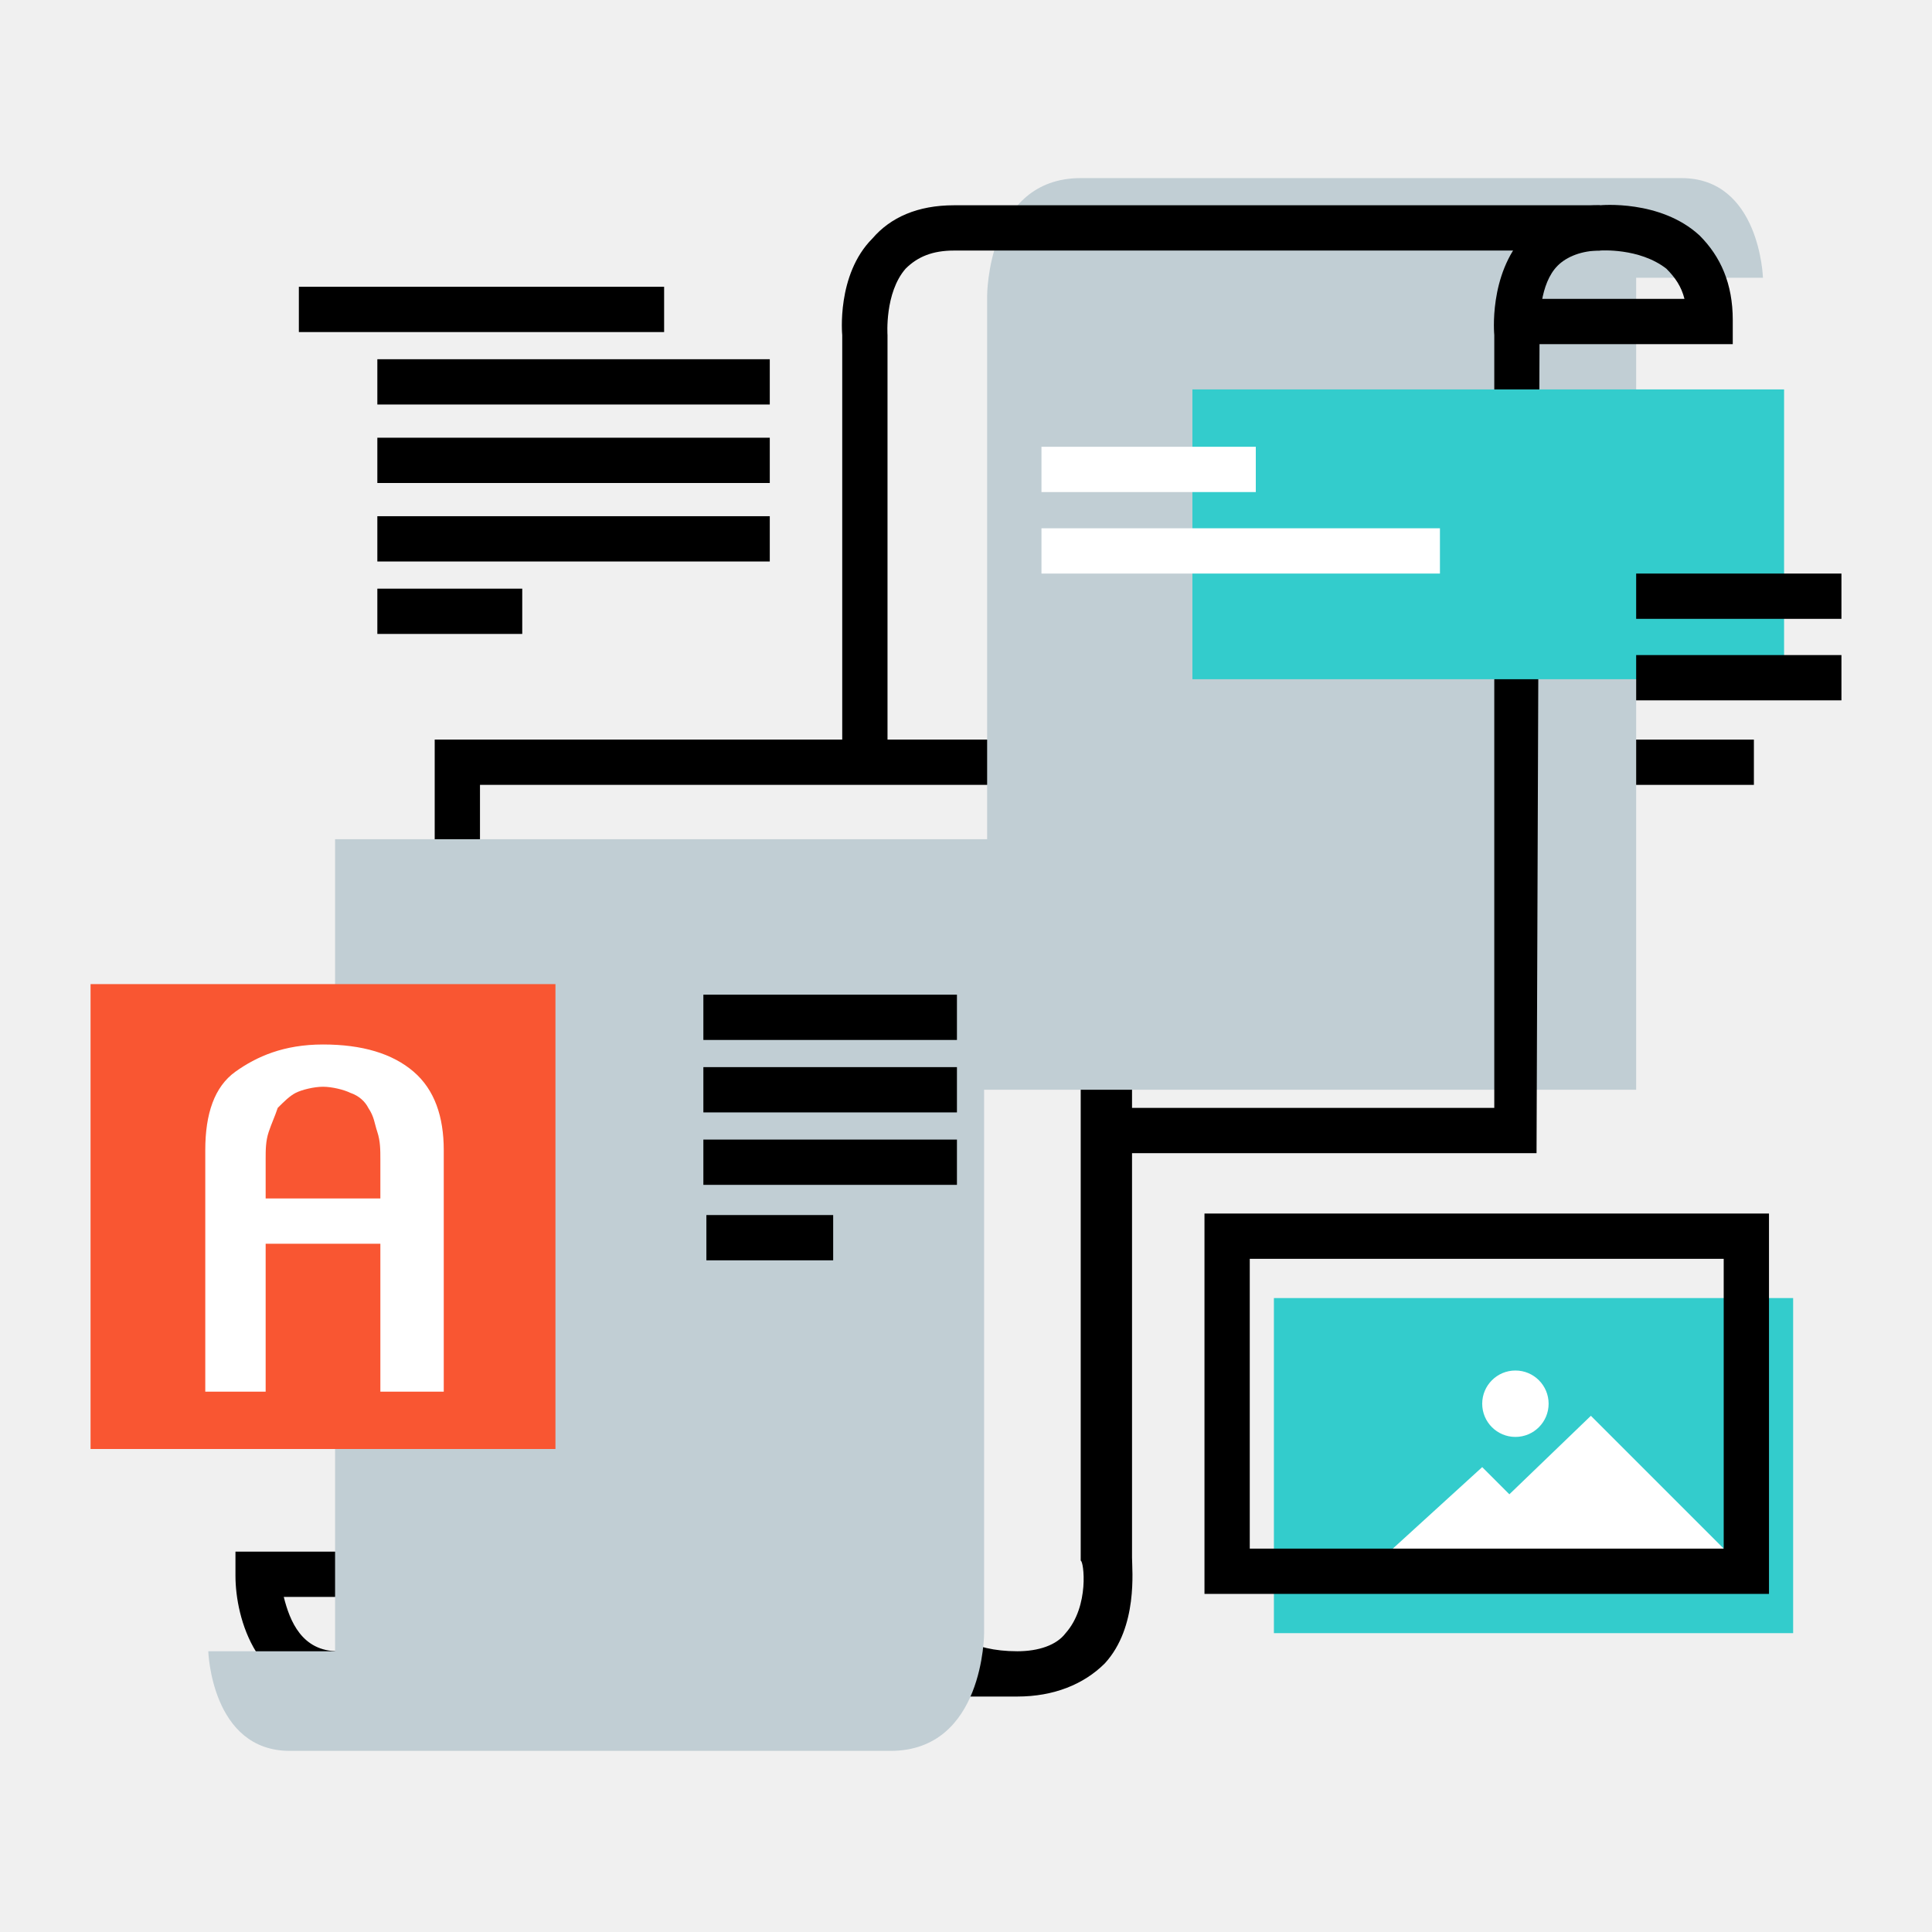
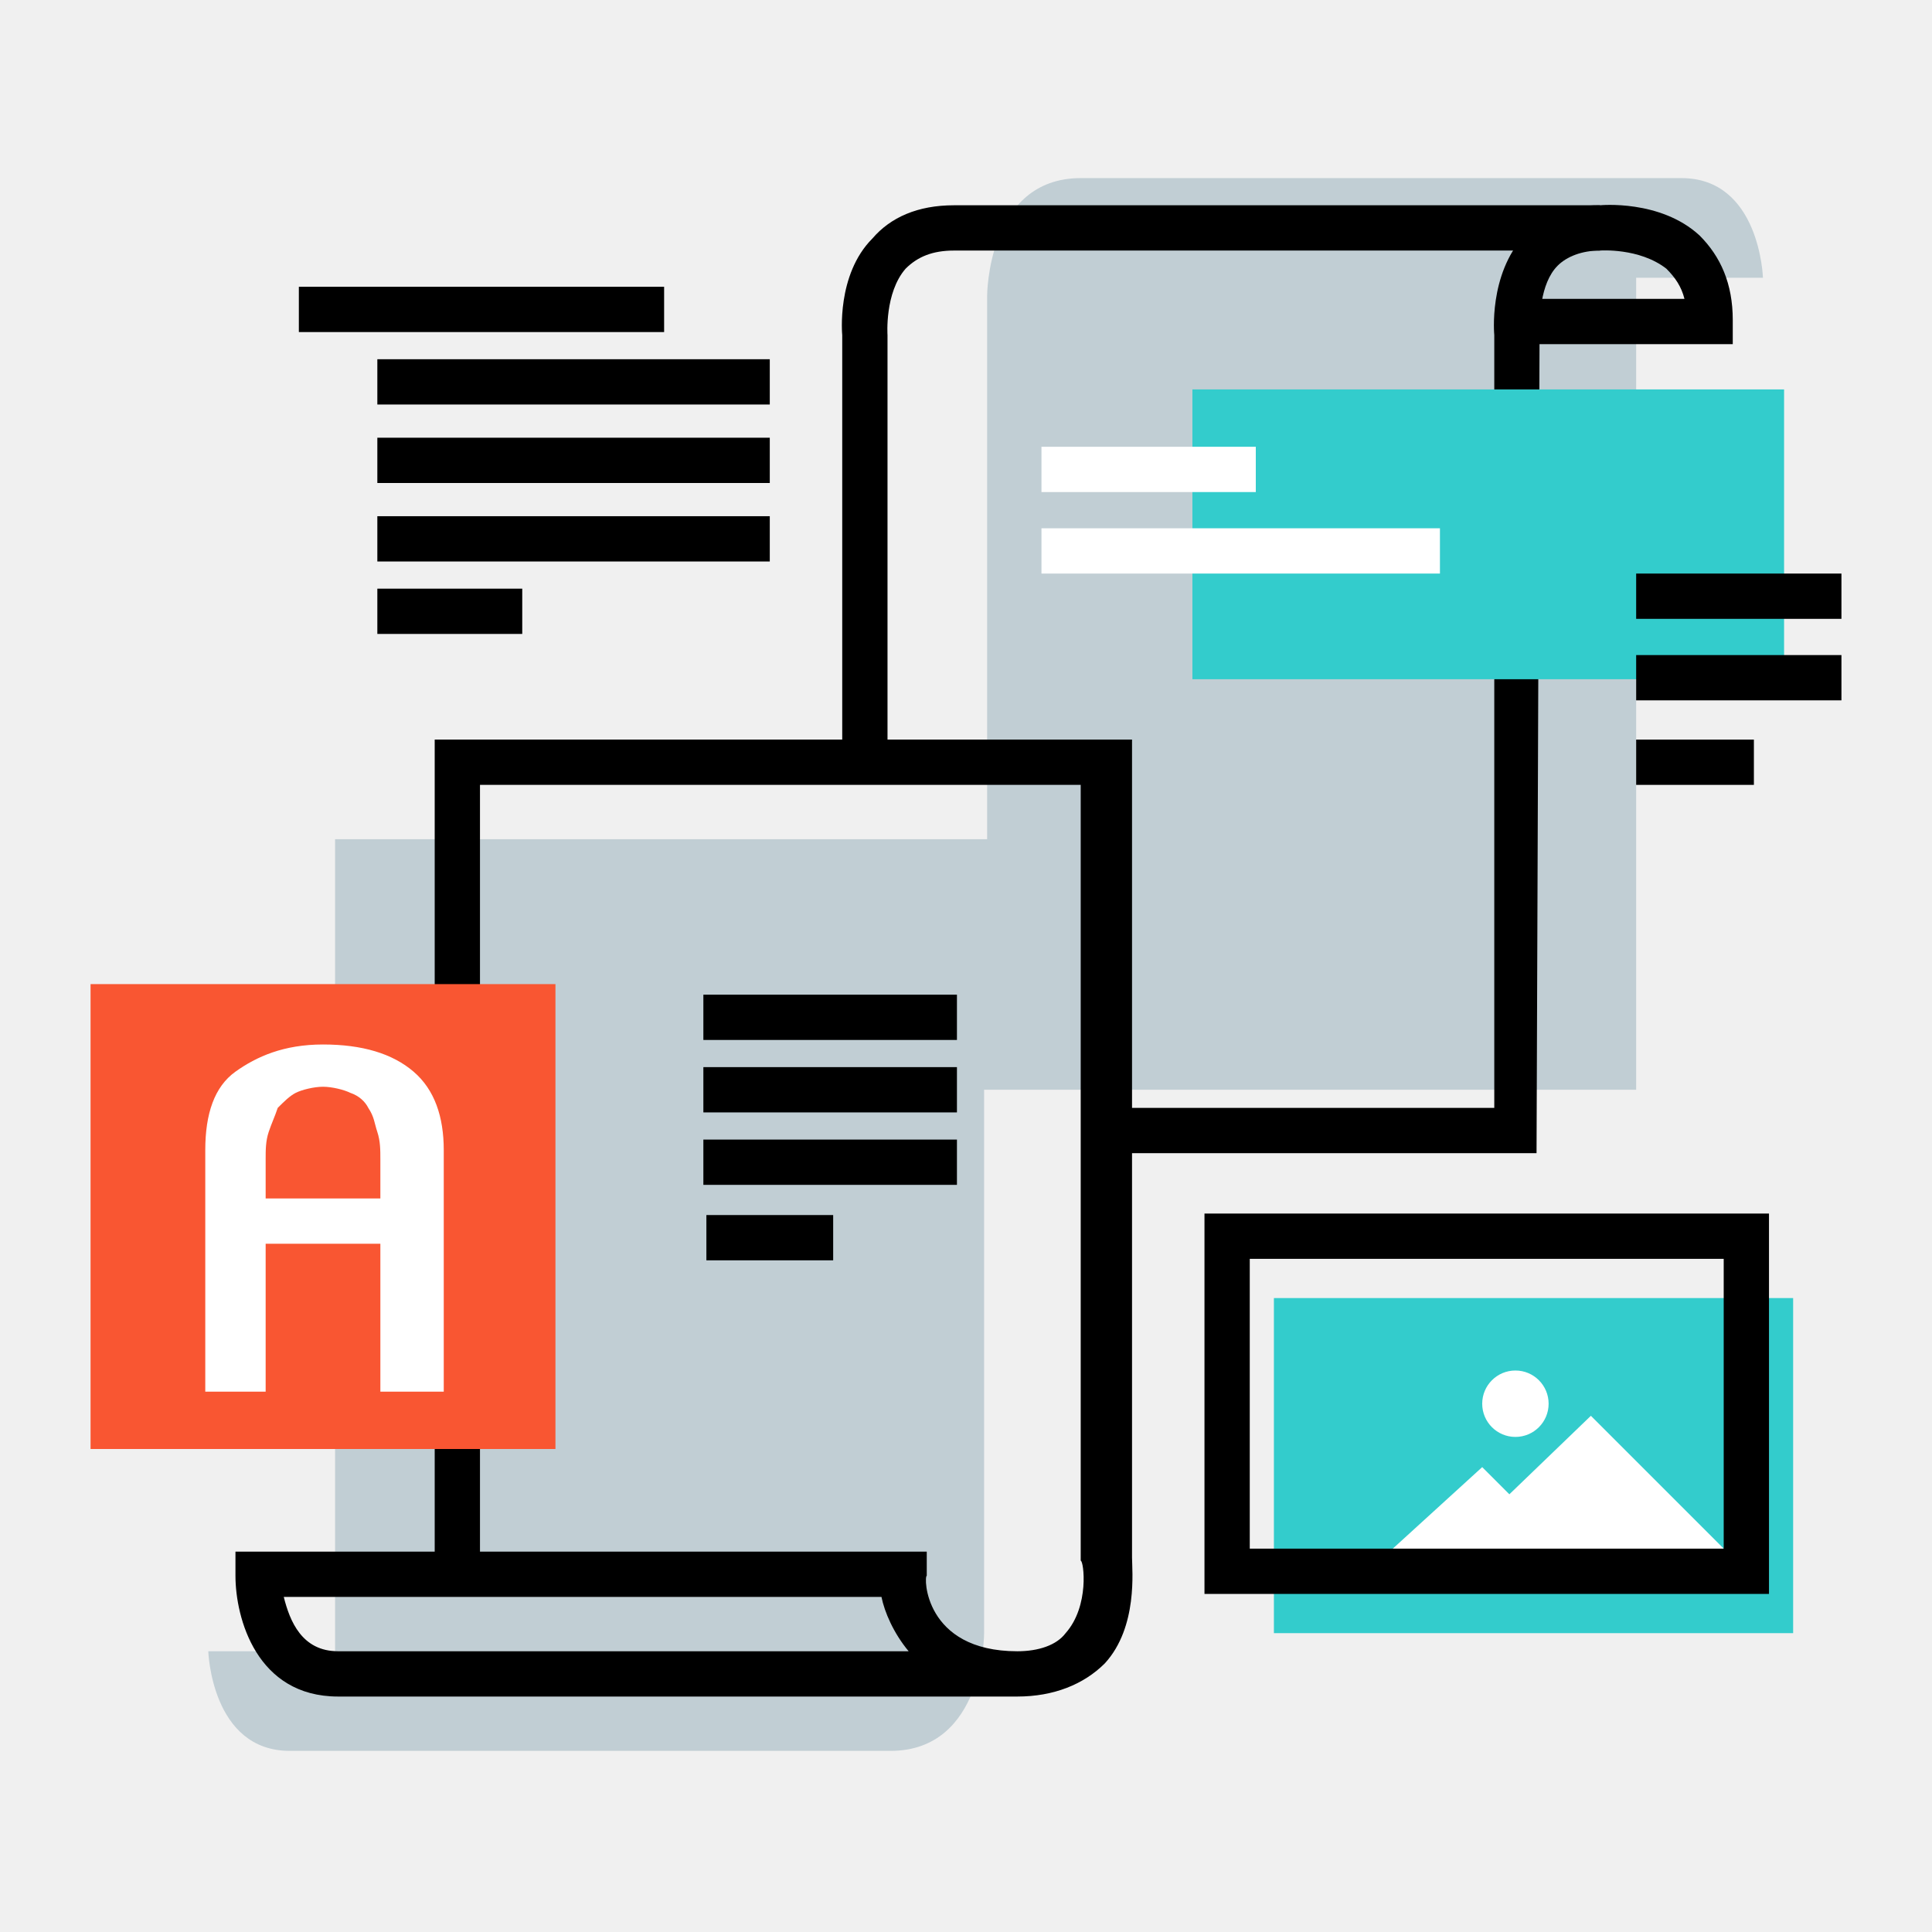
<svg xmlns="http://www.w3.org/2000/svg" version="1.1" id="Layer_1" x="0px" y="0px" viewBox="0 0 64 64" style="enable-background:new 0 0 64 64;" xml:space="preserve">
  <style type="text/css">
	.st0{fill:#C1CED4;}
	.st1{fill:#33CCCC;}
	.st2{fill:#FFFFFF;}
	.st3{fill:#F95632;}
	.st4{fill:none;stroke:#000000;stroke-width:1.5;stroke-miterlimit:10;}
</style>
  <g>
+     <path class="st0" d="M55.7,5.9c-2.6,0-19.9,0-19.9,0c-3.1,0-3.1,3.9-3.1,3.9v18H11.1v26.9c-3.5,0-4.2,0-4.2,0S7,58,9.6,58   s19.9,0,19.9,0c3.1,0,3.1-3.9,3.1-3.9v-18h21.6V9.2c3.5,0,4.2,0,4.2,0S58.3,5.9,55.7,5.9z" />
    <g>
-       <path d="M33.7,56.2H11.2c-2.7,0-3.4-2.6-3.4-4l0-0.8h6.6V24.5h23.1v27.1c0,0.4,0.2,2.3-0.9,3.5C35.9,55.8,34.9,56.2,33.7,56.2z     M33.7,54.7c0.7,0,1.3-0.2,1.6-0.6c0.8-0.9,0.6-2.4,0.5-2.4l0-0.1V26H15.9v25.4h14.8v0.8C30.6,52.2,30.6,54.7,33.7,54.7z     M9.4,52.9c0.2,0.8,0.6,1.8,1.8,1.8h18.9c-0.5-0.6-0.8-1.3-0.9-1.8H9.4z" />
-     </g>
-     <path class="st0" d="M55.7,5.9c-2.6,0-19.9,0-19.9,0c-3.1,0-3.1,3.9-3.1,3.9v18H11.1v26.9c-3.5,0-4.2,0-4.2,0s0.1,3.3,2.7,3.3   s19.9,0,19.9,0c3.1,0,3.1-3.9,3.1-3.9v-18h21.6V9.2c3.5,0,4.2,0,4.2,0S58.3,5.9,55.7,5.9z" />
-     <g>
-       <path d="M50.9,38.2H37v-1.5h12.5V11.1c0,0-0.2-2,1-3.3c0.6-0.7,1.4-1,2.5-1v1.5c-0.6,0-1.1,0.2-1.4,0.5c-0.6,0.6-0.6,1.8-0.6,2.2    L50.9,38.2z" />
+       <path d="M33.7,56.2H11.2c-2.7,0-3.4-2.6-3.4-4v-0.8h6.6V24.5h23.1v27.1c0,0.4,0.2,2.3-0.9,3.5C35.9,55.8,34.9,56.2,33.7,56.2z     M33.7,54.7c0.7,0,1.3-0.2,1.6-0.6c0.8-0.9,0.6-2.4,0.5-2.4v-0.1V26H15.9v25.4h14.8v0.8C30.6,52.2,30.6,54.7,33.7,54.7z M9.4,52.9    c0.2,0.8,0.6,1.8,1.8,1.8h18.9c-0.5-0.6-0.8-1.3-0.9-1.8H9.4z" />
    </g>
    <g>
-       <path d="M29.4,25h-1.5V11.1c0,0-0.2-2,1-3.2c0.6-0.7,1.5-1.1,2.7-1.1h21.4c0,0,2-0.2,3.3,1c0.7,0.7,1.1,1.6,1.1,2.8v0.8h-7.1V9.9    h5.5c-0.1-0.4-0.3-0.7-0.6-1C54.3,8.2,53,8.3,53,8.3l-21.4,0c-0.7,0-1.2,0.2-1.6,0.6c-0.7,0.8-0.6,2.2-0.6,2.2L29.4,25z" />
+       <path d="M50.9,38.2H37v-1.5h12.5V11.1c0,0-0.2-2,1-3.3c0.6-0.7,1.4-1,2.5-1v1.5c-0.6,0-1.1,0.2-1.4,0.5C51,9.4,51,10.6,51,11    L50.9,38.2z" />
+     </g>
+     <g>
+       <path d="M29.4,25h-1.5V11.1c0,0-0.2-2,1-3.2c0.6-0.7,1.5-1.1,2.7-1.1H53c0,0,2-0.2,3.3,1c0.7,0.7,1.1,1.6,1.1,2.8v0.8h-7.1V9.9    h5.5c-0.1-0.4-0.3-0.7-0.6-1C54.3,8.2,53,8.3,53,8.3H31.6c-0.7,0-1.2,0.2-1.6,0.6c-0.7,0.8-0.6,2.2-0.6,2.2V25z" />
    </g>
    <rect x="39.5" y="12.9" class="st1" width="19.6" height="9.6" />
    <g>
      <rect x="34.5" y="14.8" class="st2" width="7.1" height="1.5" />
    </g>
    <g>
      <rect x="34.5" y="17.5" class="st2" width="13.2" height="1.5" />
    </g>
    <g>
      <rect x="9.9" y="9.5" width="12.1" height="1.5" />
    </g>
    <g>
      <rect x="12.5" y="11.9" width="13" height="1.5" />
    </g>
    <g>
      <rect x="12.5" y="14.5" width="13" height="1.5" />
    </g>
    <g>
      <rect x="12.5" y="17.1" width="13" height="1.5" />
    </g>
    <g>
      <rect x="12.5" y="19.5" width="4.8" height="1.5" />
    </g>
    <g>
      <rect x="54.2" y="19" width="6.8" height="1.5" />
    </g>
    <g>
      <rect x="54.2" y="21.7" width="6.8" height="1.5" />
    </g>
    <g>
      <rect x="54.2" y="24.5" width="3.9" height="1.5" />
    </g>
    <rect x="42.2" y="43" class="st1" width="17.2" height="11.1" />
    <rect x="3" y="32.6" class="st3" width="15.4" height="15.4" />
    <polygon class="st2" points="45.7,51.7 49.1,48.6 50,49.5 52.7,46.9 57.5,51.7  " />
    <circle class="st2" cx="50.2" cy="46.5" r="1.1" />
    <g>
-       <path d="M58.6,52.8H39.9V40.2h18.7V52.8z M41.4,51.3h15.7v-9.6H41.4V51.3z" />
+       <path d="M58.6,52.8H39.9V40.2h18.7C58.6,40.2,58.6,52.8,58.6,52.8z M41.4,51.3h15.7v-9.6H41.4V51.3z" />
    </g>
    <g>
-       <path class="st2" d="M12.6,46.1v-4.9H8.8v4.9H6.8v-8c0-1.2,0.3-2.1,1-2.6s1.6-0.9,2.9-0.9c1.3,0,2.3,0.3,3,0.9    c0.7,0.6,1,1.5,1,2.6v8H12.6z M12.6,38.4c0-0.3,0-0.6-0.1-0.9c-0.1-0.3-0.1-0.5-0.3-0.8c-0.1-0.2-0.3-0.4-0.6-0.5    c-0.2-0.1-0.6-0.2-0.9-0.2s-0.7,0.1-0.9,0.2s-0.4,0.3-0.6,0.5C9.1,37,9,37.2,8.9,37.5s-0.1,0.6-0.1,0.9v1.3h3.8V38.4z" />
+       <path class="st2" d="M12.6,46.1v-4.9H8.8v4.9h-2v-8c0-1.2,0.3-2.1,1-2.6s1.6-0.9,2.9-0.9s2.3,0.3,3,0.9c0.7,0.6,1,1.5,1,2.6v8    H12.6z M12.6,38.4c0-0.3,0-0.6-0.1-0.9c-0.1-0.3-0.1-0.5-0.3-0.8c-0.1-0.2-0.3-0.4-0.6-0.5C11.4,36.1,11,36,10.7,36    s-0.7,0.1-0.9,0.2s-0.4,0.3-0.6,0.5C9.1,37,9,37.2,8.9,37.5s-0.1,0.6-0.1,0.9v1.3h3.8C12.6,39.7,12.6,38.4,12.6,38.4z" />
    </g>
    <line class="st4" x1="23.3" y1="33.7" x2="31.7" y2="33.7" />
    <line class="st4" x1="23.3" y1="36.1" x2="31.7" y2="36.1" />
    <line class="st4" x1="23.3" y1="38.5" x2="31.7" y2="38.5" />
    <line class="st4" x1="23.4" y1="41" x2="27.6" y2="41" />
  </g>
</svg>
